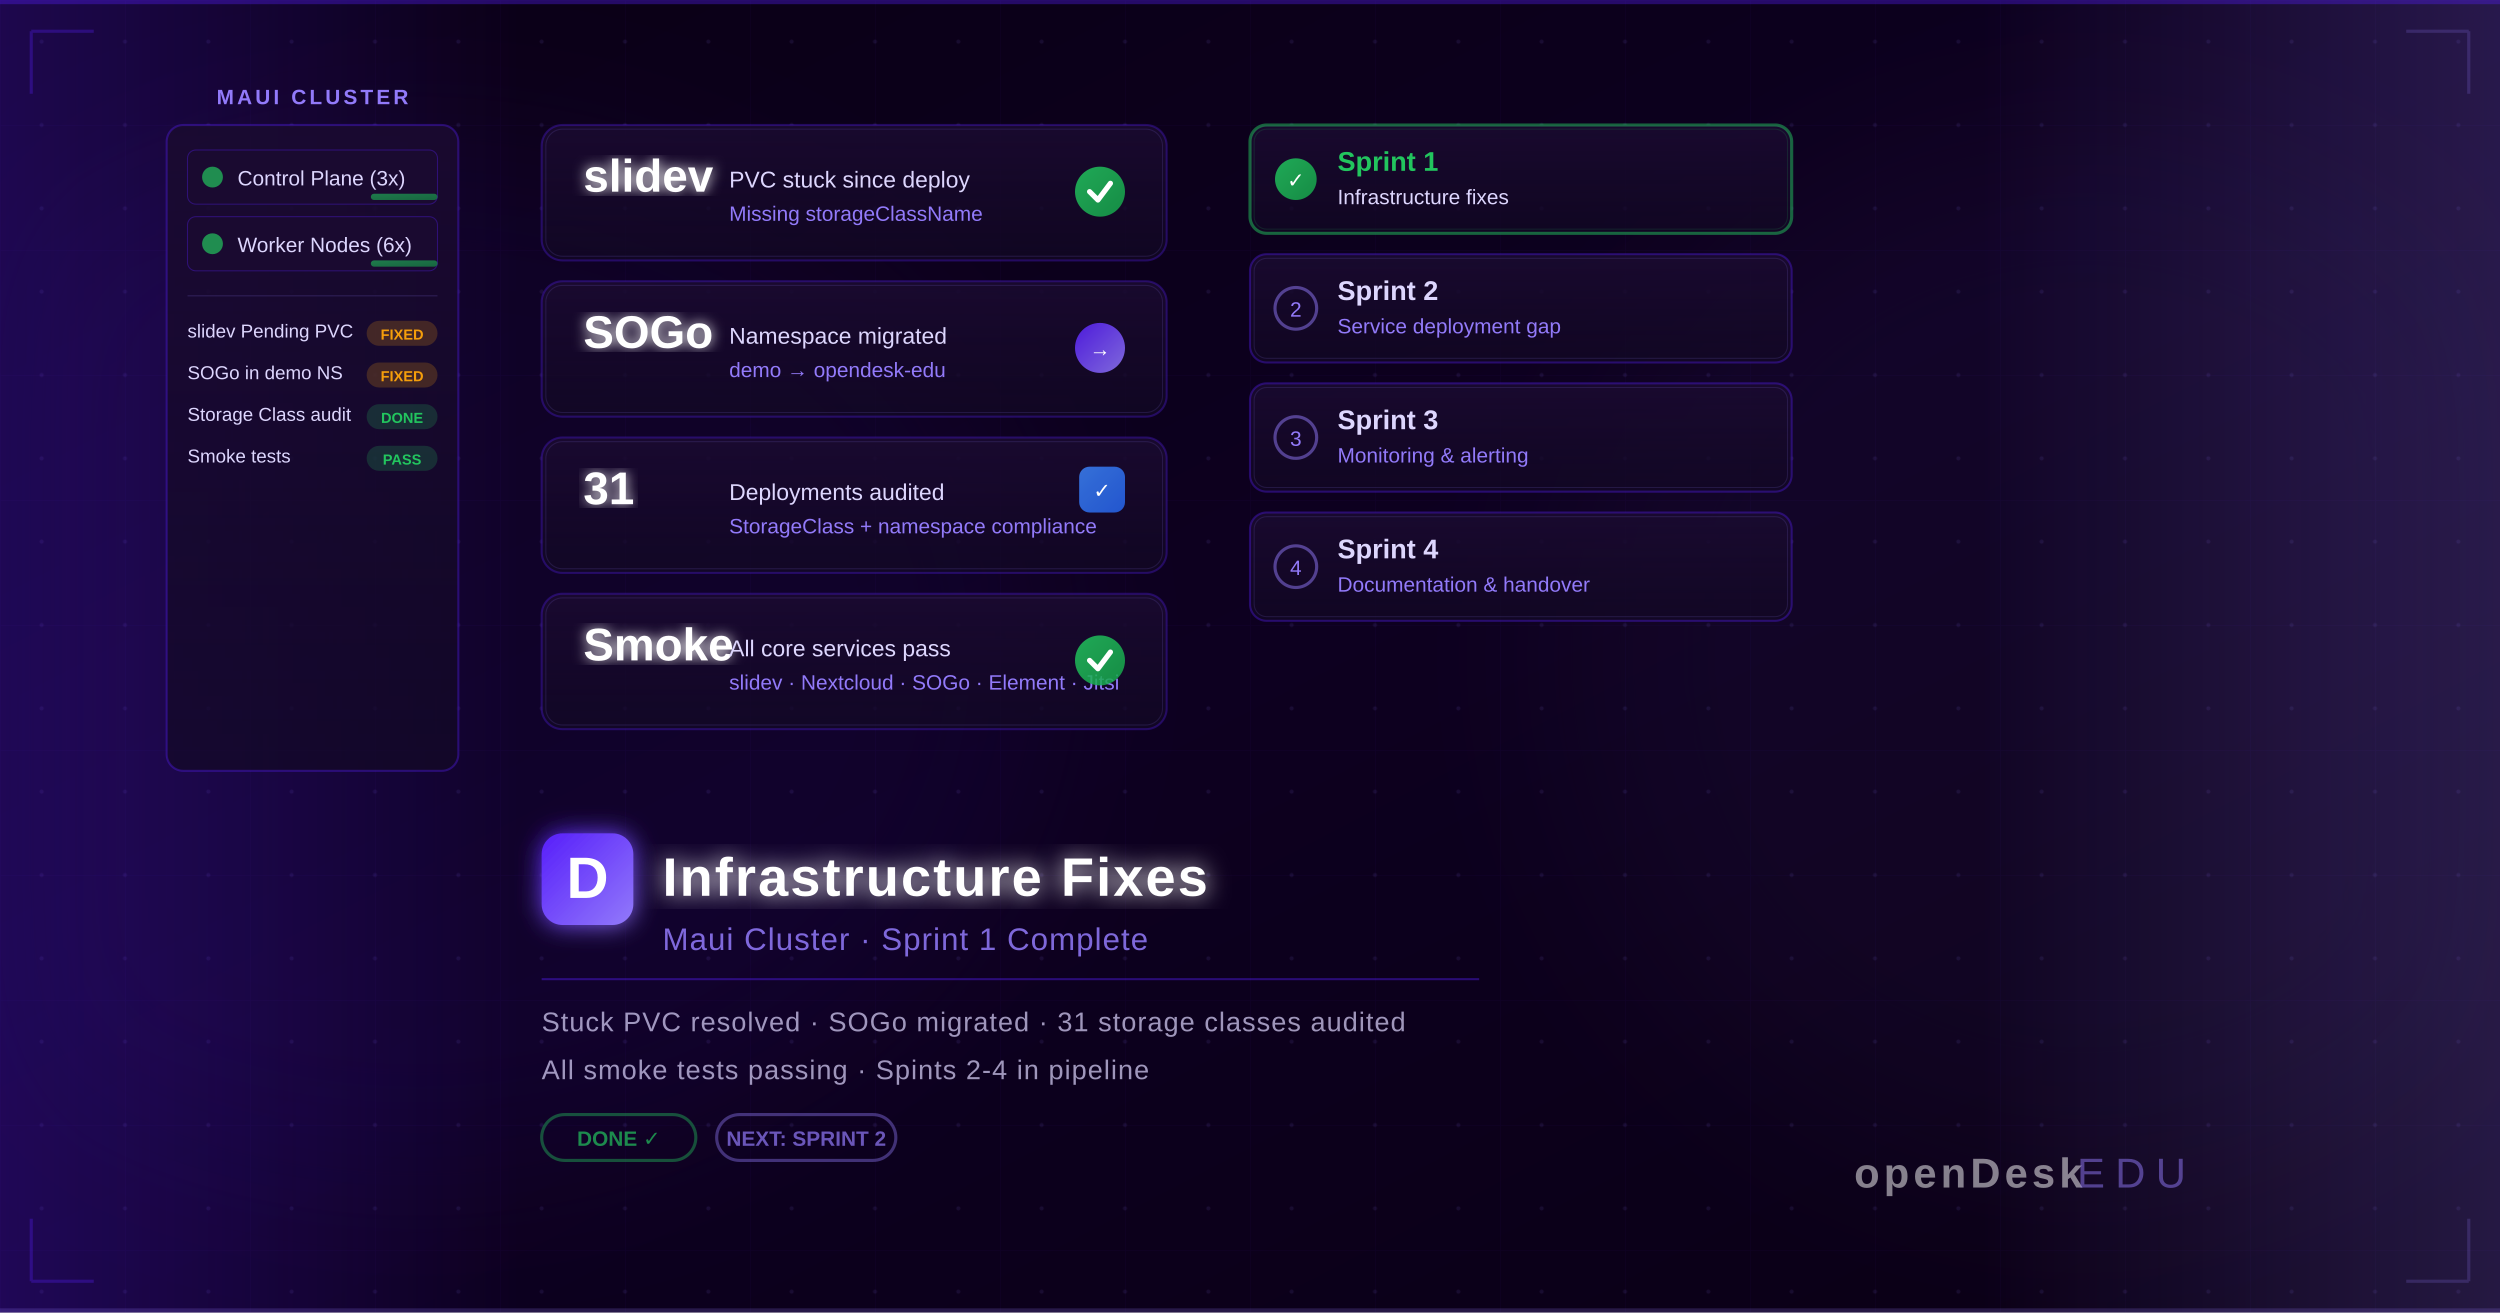
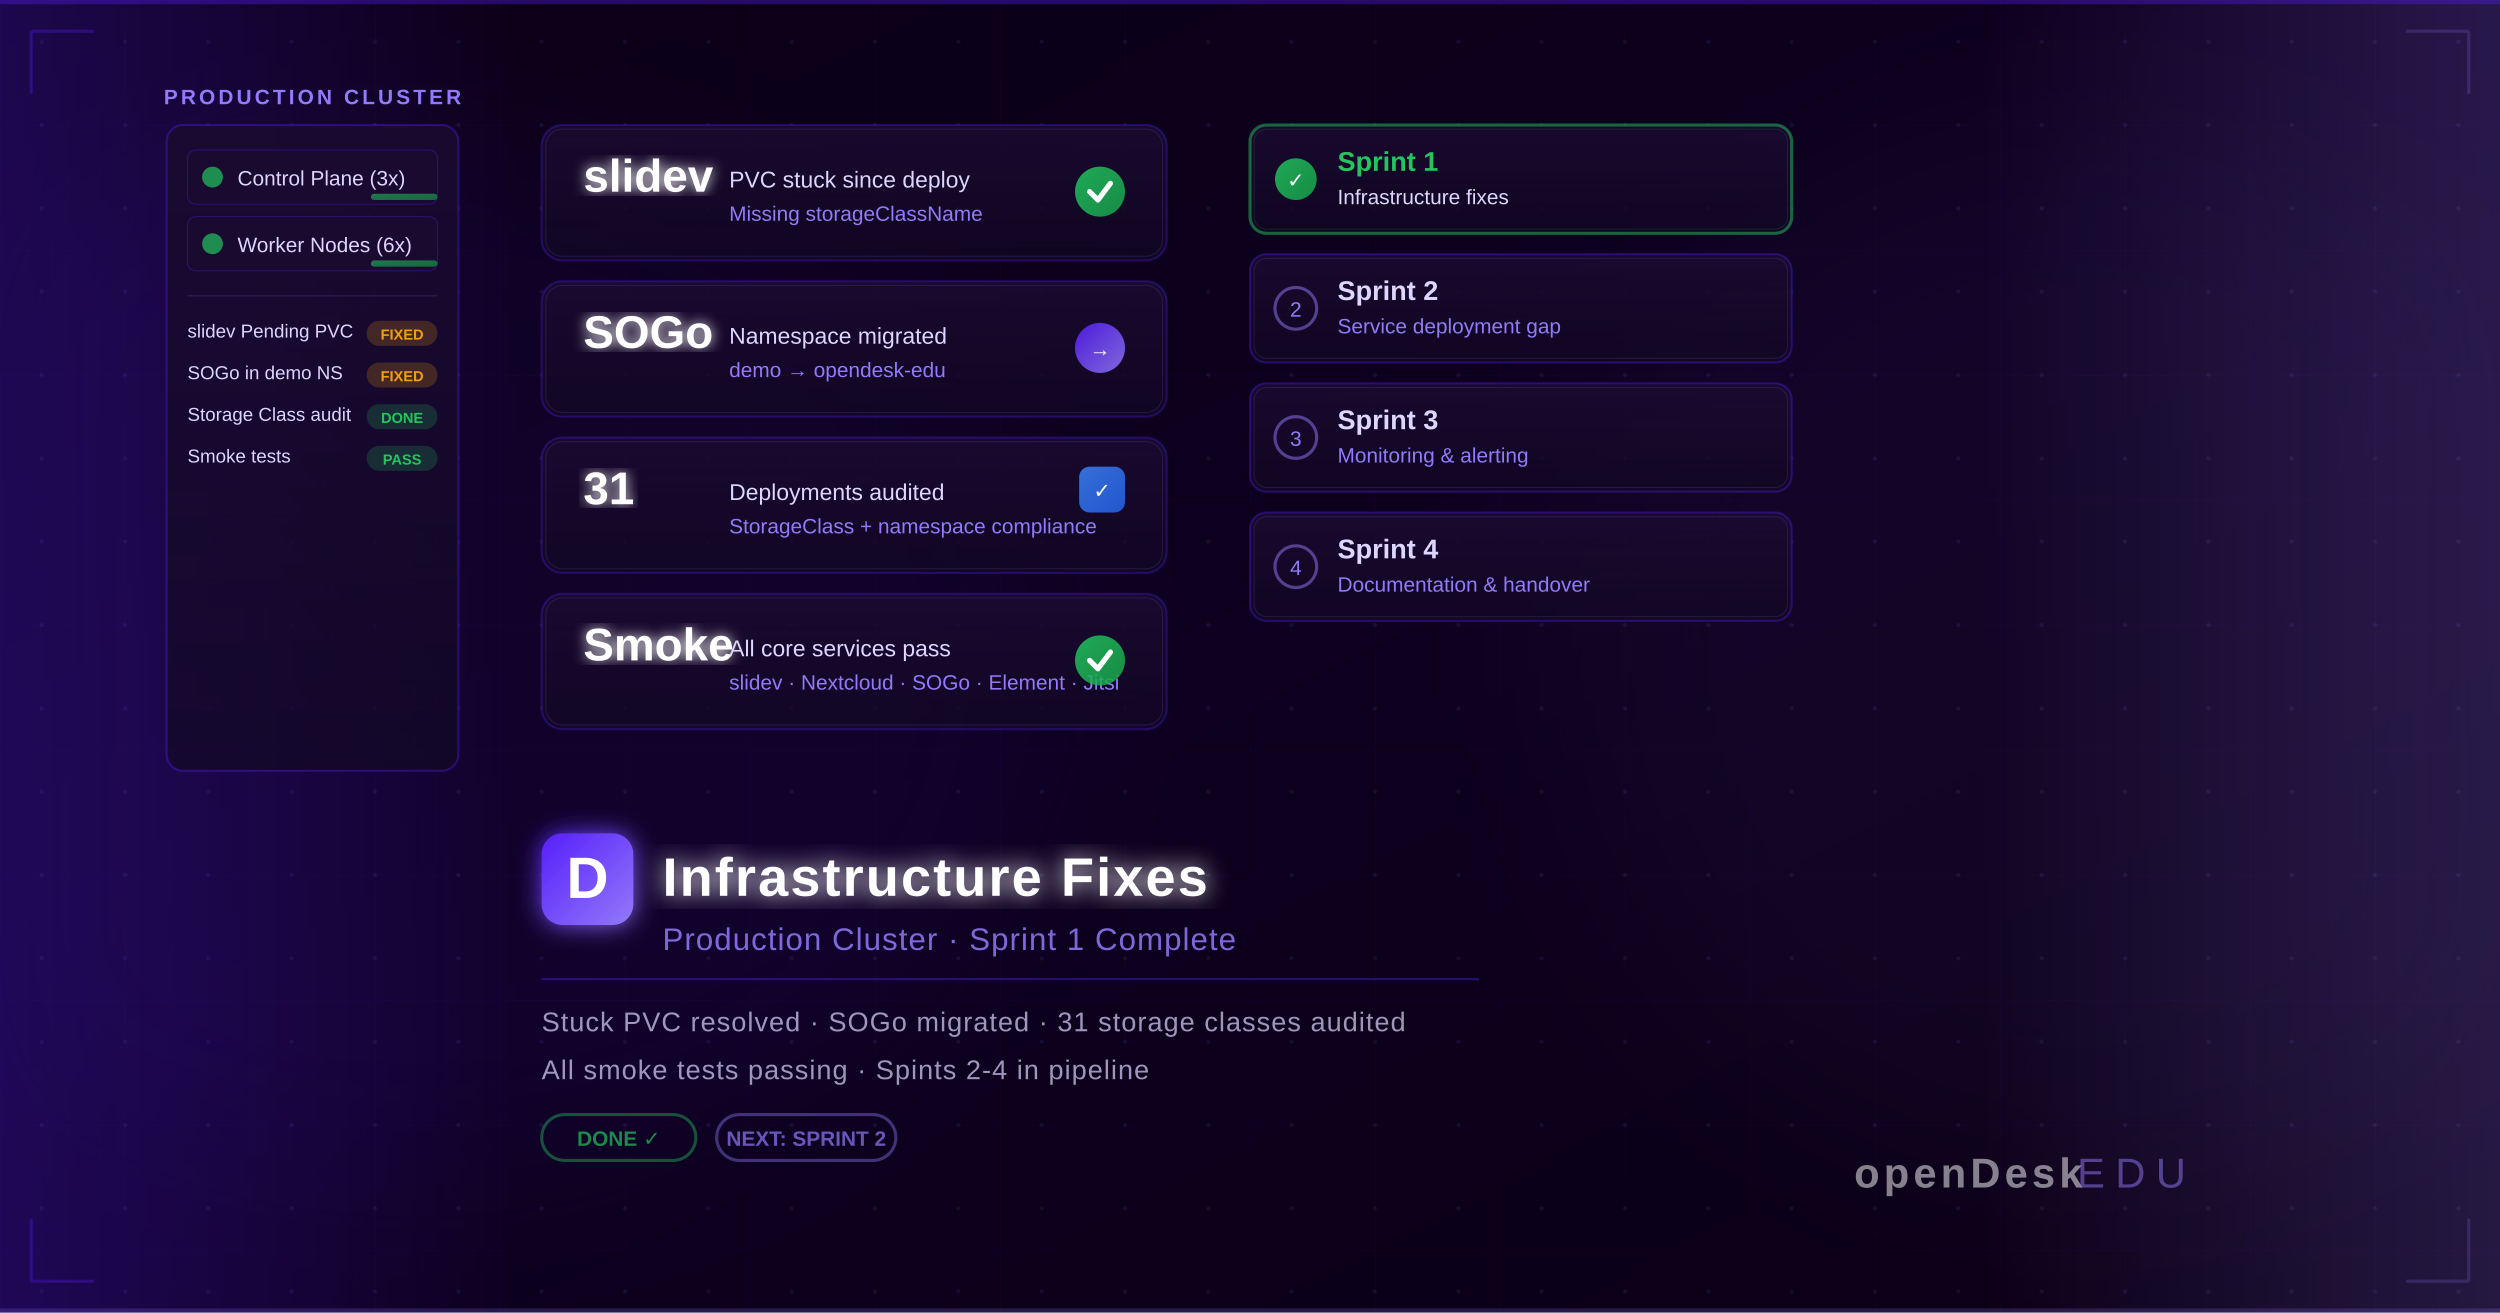
<svg xmlns="http://www.w3.org/2000/svg" viewBox="0 0 1200 630" width="1200" height="630">
  <defs>
    <linearGradient id="bgGrad" x1="0%" y1="0%" x2="100%" y2="100%">
      <stop offset="0%" stop-color="#0a0014" />
      <stop offset="50%" stop-color="#0d0020" />
      <stop offset="100%" stop-color="#0a0014" />
    </linearGradient>
    <linearGradient id="iconGrad" x1="0%" y1="0%" x2="100%" y2="100%">
      <stop offset="0%" stop-color="#571EFA" />
      <stop offset="100%" stop-color="#927AFA" />
    </linearGradient>
    <linearGradient id="cardGrad" x1="0%" y1="0%" x2="0%" y2="100%">
      <stop offset="0%" stop-color="#1a0a30" stop-opacity="0.9" />
      <stop offset="100%" stop-color="#120824" stop-opacity="0.7" />
    </linearGradient>
    <linearGradient id="greenGrad" x1="0%" y1="0%" x2="100%" y2="100%">
      <stop offset="0%" stop-color="#22c55e" />
      <stop offset="100%" stop-color="#16a34a" />
    </linearGradient>
    <linearGradient id="blueGrad" x1="0%" y1="0%" x2="100%" y2="100%">
      <stop offset="0%" stop-color="#3b82f6" />
      <stop offset="100%" stop-color="#2563eb" />
    </linearGradient>
    <linearGradient id="ambarGrad" x1="0%" y1="0%" x2="100%" y2="100%">
      <stop offset="0%" stop-color="#f59e0b" />
      <stop offset="100%" stop-color="#d97706" />
    </linearGradient>
    <filter id="glowWide" x="-100%" y="-100%" width="300%" height="300%">
      <feGaussianBlur in="SourceGraphic" stdDeviation="40" />
    </filter>
    <filter id="glowSoft" x="-30%" y="-30%" width="160%" height="160%">
      <feGaussianBlur in="SourceGraphic" stdDeviation="6" result="blur" />
      <feMerge>
        <feMergeNode in="blur" />
        <feMergeNode in="SourceGraphic" />
      </feMerge>
    </filter>
    <filter id="glowBox">
      <feGaussianBlur in="SourceGraphic" stdDeviation="3" result="blur" />
      <feMerge>
        <feMergeNode in="blur" />
        <feMergeNode in="SourceGraphic" />
      </feMerge>
    </filter>
    <linearGradient id="edgeLeft" x1="0%" y1="0%" x2="100%" y2="0%">
      <stop offset="0%" stop-color="#571EFA" stop-opacity="0.25" />
      <stop offset="100%" stop-color="#571EFA" stop-opacity="0" />
    </linearGradient>
    <linearGradient id="edgeRight" x1="100%" y1="0%" x2="0%" y2="0%">
      <stop offset="0%" stop-color="#927AFA" stop-opacity="0.2" />
      <stop offset="100%" stop-color="#927AFA" stop-opacity="0" />
    </linearGradient>
    <pattern id="grid" width="60" height="60" patternUnits="userSpaceOnUse">
      <path d="M 60 0 L 0 0 0 60" fill="none" stroke="#571EFA" stroke-width="0.5" opacity="0.06" />
    </pattern>
    <pattern id="dotGrid" width="40" height="40" patternUnits="userSpaceOnUse">
      <circle cx="20" cy="20" r="1" fill="#927AFA" opacity="0.1" />
    </pattern>
  </defs>
  <rect width="1200" height="630" fill="url(#bgGrad)" />
  <rect width="1200" height="630" fill="url(#grid)" />
  <rect width="1200" height="630" fill="url(#dotGrid)" />
  <rect x="0" y="0" width="250" height="630" fill="url(#edgeLeft)" />
  <rect x="950" y="0" width="250" height="630" fill="url(#edgeRight)" />
  <rect x="0" y="0" width="1200" height="2" fill="#571EFA" opacity="0.35" />
  <rect x="0" y="628" width="1200" height="2" fill="#927AFA" opacity="0.2" />
  <ellipse cx="200" cy="315" rx="300" ry="250" fill="#571EFA" opacity="0.06" filter="url(#glowWide)" />
  <ellipse cx="1000" cy="315" rx="250" ry="250" fill="#927AFA" opacity="0.04" filter="url(#glowWide)" />
  <path d="M 15,15 L 45,15 M 15,15 L 15,45" stroke="#571EFA" stroke-width="1.5" opacity="0.3" fill="none" />
  <path d="M 1185,15 L 1155,15 M 1185,15 L 1185,45" stroke="#927AFA" stroke-width="1.5" opacity="0.2" fill="none" />
  <path d="M 15,615 L 45,615 M 15,615 L 15,585" stroke="#571EFA" stroke-width="1.5" opacity="0.3" fill="none" />
  <path d="M 1185,615 L 1155,615 M 1185,615 L 1185,585" stroke="#927AFA" stroke-width="1.5" opacity="0.2" fill="none" />
  <g transform="translate(60, 60)">
    <rect x="20" y="0" width="140" height="310" rx="8" fill="url(#cardGrad)" stroke="#571EFA" stroke-width="1" stroke-opacity="0.35" />
-     <text x="90" y="-10" text-anchor="middle" font-family="'Segoe UI', Arial, sans-serif" font-size="10" fill="#927AFA" font-weight="600" letter-spacing="1.5">MAUI CLUSTER</text>
+     <text x="90" y="-10" text-anchor="middle" font-family="'Segoe UI', Arial, sans-serif" font-size="10" fill="#927AFA" font-weight="600" letter-spacing="1.5">PRODUCTION CLUSTER</text>
    <rect x="30" y="12" width="120" height="26" rx="4" fill="#1a0a30" stroke="#571EFA" stroke-width="0.5" stroke-opacity="0.35" />
    <circle cx="42" cy="25" r="5" fill="#22c55e" opacity="0.7" />
    <text x="54" y="29" font-family="'Segoe UI', Arial, sans-serif" font-size="10" fill="#DDD6FE">Control Plane (3x)</text>
    <rect x="118" y="33" width="32" height="3" rx="1.5" fill="url(#greenGrad)" opacity="0.6" />
    <rect x="30" y="44" width="120" height="26" rx="4" fill="#1a0a30" stroke="#571EFA" stroke-width="0.5" stroke-opacity="0.35" />
    <circle cx="42" cy="57" r="5" fill="#22c55e" opacity="0.7" />
    <text x="54" y="61" font-family="'Segoe UI', Arial, sans-serif" font-size="10" fill="#DDD6FE">Worker Nodes (6x)</text>
    <rect x="118" y="65" width="32" height="3" rx="1.5" fill="url(#greenGrad)" opacity="0.6" />
    <line x1="30" y1="82" x2="150" y2="82" stroke="#927AFA" stroke-width="0.5" opacity="0.2" />
    <g transform="translate(30, 92)">
      <text x="0" y="10" font-family="'Segoe UI', Arial, sans-serif" font-size="9" fill="#DDD6FE">slidev Pending PVC</text>
      <rect x="86" y="2" width="34" height="12" rx="6" fill="#f59e0b" opacity="0.2" />
      <text x="103" y="11" text-anchor="middle" font-family="'Segoe UI', Arial, sans-serif" font-size="7" fill="#f59e0b" font-weight="600">FIXED</text>
    </g>
    <g transform="translate(30, 112)">
      <text x="0" y="10" font-family="'Segoe UI', Arial, sans-serif" font-size="9" fill="#DDD6FE">SOGo in demo NS</text>
      <rect x="86" y="2" width="34" height="12" rx="6" fill="#f59e0b" opacity="0.2" />
      <text x="103" y="11" text-anchor="middle" font-family="'Segoe UI', Arial, sans-serif" font-size="7" fill="#f59e0b" font-weight="600">FIXED</text>
    </g>
    <g transform="translate(30, 132)">
      <text x="0" y="10" font-family="'Segoe UI', Arial, sans-serif" font-size="9" fill="#DDD6FE">Storage Class audit</text>
      <rect x="86" y="2" width="34" height="12" rx="6" fill="#22c55e" opacity="0.2" />
      <text x="103" y="11" text-anchor="middle" font-family="'Segoe UI', Arial, sans-serif" font-size="7" fill="#22c55e" font-weight="600">DONE</text>
    </g>
    <g transform="translate(30, 152)">
      <text x="0" y="10" font-family="'Segoe UI', Arial, sans-serif" font-size="9" fill="#DDD6FE">Smoke tests</text>
      <rect x="86" y="2" width="34" height="12" rx="6" fill="#22c55e" opacity="0.2" />
      <text x="103" y="11" text-anchor="middle" font-family="'Segoe UI', Arial, sans-serif" font-size="7" fill="#22c55e" font-weight="600">PASS</text>
    </g>
  </g>
  <g transform="translate(260, 60)">
    <rect width="300" height="65" rx="10" fill="url(#cardGrad)" stroke="#571EFA" stroke-width="1" stroke-opacity="0.3" />
    <rect x="2" y="2" width="296" height="61" rx="8" fill="none" stroke="#927AFA" stroke-width="0.5" stroke-opacity="0.15" />
    <text x="20" y="32" font-family="'Segoe UI', Arial, sans-serif" font-size="22" font-weight="700" fill="white" filter="url(#glowBox)">slidev</text>
    <text x="90" y="30" font-family="'Segoe UI', Arial, sans-serif" font-size="11" fill="#DDD6FE" font-weight="500">PVC stuck since deploy</text>
    <text x="90" y="46" font-family="'Segoe UI', Arial, sans-serif" font-size="10" fill="#927AFA">Missing storageClassName</text>
    <circle cx="268" cy="32" r="12" fill="url(#greenGrad)" opacity="0.85" />
    <path d="M263 32 L267 36 L273 28" stroke="white" stroke-width="2.5" fill="none" stroke-linecap="round" stroke-linejoin="round" />
  </g>
  <g transform="translate(260, 135)">
    <rect width="300" height="65" rx="10" fill="url(#cardGrad)" stroke="#571EFA" stroke-width="1" stroke-opacity="0.3" />
    <rect x="2" y="2" width="296" height="61" rx="8" fill="none" stroke="#927AFA" stroke-width="0.5" stroke-opacity="0.15" />
    <text x="20" y="32" font-family="'Segoe UI', Arial, sans-serif" font-size="22" font-weight="700" fill="white" filter="url(#glowBox)">SOGo</text>
    <text x="90" y="30" font-family="'Segoe UI', Arial, sans-serif" font-size="11" fill="#DDD6FE" font-weight="500">Namespace migrated</text>
    <text x="90" y="46" font-family="'Segoe UI', Arial, sans-serif" font-size="10" fill="#927AFA">demo → opendesk-edu</text>
    <circle cx="268" cy="32" r="12" fill="url(#iconGrad)" opacity="0.85" />
    <text x="268" y="36" text-anchor="middle" font-family="'Segoe UI', Arial, sans-serif" font-size="10" font-weight="bold" fill="white">→</text>
  </g>
  <g transform="translate(260, 210)">
    <rect width="300" height="65" rx="10" fill="url(#cardGrad)" stroke="#571EFA" stroke-width="1" stroke-opacity="0.3" />
    <rect x="2" y="2" width="296" height="61" rx="8" fill="none" stroke="#927AFA" stroke-width="0.5" stroke-opacity="0.15" />
    <text x="20" y="32" font-family="'Segoe UI', Arial, sans-serif" font-size="22" font-weight="700" fill="white" filter="url(#glowBox)">31</text>
    <text x="90" y="30" font-family="'Segoe UI', Arial, sans-serif" font-size="11" fill="#DDD6FE" font-weight="500">Deployments audited</text>
    <text x="90" y="46" font-family="'Segoe UI', Arial, sans-serif" font-size="10" fill="#927AFA">StorageClass + namespace compliance</text>
    <rect x="258" y="14" width="22" height="22" rx="5" fill="url(#blueGrad)" opacity="0.85" />
    <text x="269" y="29" text-anchor="middle" font-family="'Segoe UI', Arial, sans-serif" font-size="10" font-weight="bold" fill="white">✓</text>
  </g>
  <g transform="translate(260, 285)">
    <rect width="300" height="65" rx="10" fill="url(#cardGrad)" stroke="#571EFA" stroke-width="1" stroke-opacity="0.3" />
    <rect x="2" y="2" width="296" height="61" rx="8" fill="none" stroke="#927AFA" stroke-width="0.5" stroke-opacity="0.15" />
    <text x="20" y="32" font-family="'Segoe UI', Arial, sans-serif" font-size="22" font-weight="700" fill="white" filter="url(#glowBox)">Smoke</text>
    <text x="90" y="30" font-family="'Segoe UI', Arial, sans-serif" font-size="11" fill="#DDD6FE" font-weight="500">All core services pass</text>
    <text x="90" y="46" font-family="'Segoe UI', Arial, sans-serif" font-size="10" fill="#927AFA">slidev · Nextcloud · SOGo · Element · Jitsi</text>
    <circle cx="268" cy="32" r="12" fill="url(#greenGrad)" opacity="0.85" />
    <path d="M263 32 L267 36 L273 28" stroke="white" stroke-width="2.5" fill="none" stroke-linecap="round" stroke-linejoin="round" />
  </g>
  <g transform="translate(600, 60)">
    <rect width="260" height="52" rx="8" fill="url(#cardGrad)" stroke="#22c55e" stroke-width="1.5" stroke-opacity="0.5" />
    <rect x="2" y="2" width="256" height="48" rx="6" fill="none" stroke="#22c55e" stroke-width="0.5" stroke-opacity="0.15" />
    <circle cx="22" cy="26" r="10" fill="url(#greenGrad)" opacity="0.85" />
    <text x="22" y="30" text-anchor="middle" font-family="'Segoe UI', Arial, sans-serif" font-size="10" font-weight="bold" fill="white">✓</text>
    <text x="42" y="22" font-family="'Segoe UI', Arial, sans-serif" font-size="13" font-weight="600" fill="#22c55e">Sprint 1</text>
    <text x="42" y="38" font-family="'Segoe UI', Arial, sans-serif" font-size="10" fill="#DDD6FE">Infrastructure fixes</text>
  </g>
  <g transform="translate(600, 122)">
    <rect width="260" height="52" rx="8" fill="url(#cardGrad)" stroke="#571EFA" stroke-width="1" stroke-opacity="0.35" />
    <rect x="2" y="2" width="256" height="48" rx="6" fill="none" stroke="#927AFA" stroke-width="0.5" stroke-opacity="0.15" />
    <circle cx="22" cy="26" r="10" fill="none" stroke="#927AFA" stroke-width="1.5" opacity="0.5" />
    <text x="22" y="30" text-anchor="middle" font-family="'Segoe UI', Arial, sans-serif" font-size="10" fill="#927AFA">2</text>
    <text x="42" y="22" font-family="'Segoe UI', Arial, sans-serif" font-size="13" font-weight="600" fill="#DDD6FE">Sprint 2</text>
    <text x="42" y="38" font-family="'Segoe UI', Arial, sans-serif" font-size="10" fill="#927AFA">Service deployment gap</text>
  </g>
  <g transform="translate(600, 184)">
    <rect width="260" height="52" rx="8" fill="url(#cardGrad)" stroke="#571EFA" stroke-width="1" stroke-opacity="0.35" />
    <rect x="2" y="2" width="256" height="48" rx="6" fill="none" stroke="#927AFA" stroke-width="0.5" stroke-opacity="0.15" />
    <circle cx="22" cy="26" r="10" fill="none" stroke="#927AFA" stroke-width="1.5" opacity="0.5" />
    <text x="22" y="30" text-anchor="middle" font-family="'Segoe UI', Arial, sans-serif" font-size="10" fill="#927AFA">3</text>
    <text x="42" y="22" font-family="'Segoe UI', Arial, sans-serif" font-size="13" font-weight="600" fill="#DDD6FE">Sprint 3</text>
    <text x="42" y="38" font-family="'Segoe UI', Arial, sans-serif" font-size="10" fill="#927AFA">Monitoring &amp; alerting</text>
  </g>
  <g transform="translate(600, 246)">
    <rect width="260" height="52" rx="8" fill="url(#cardGrad)" stroke="#571EFA" stroke-width="1" stroke-opacity="0.35" />
    <rect x="2" y="2" width="256" height="48" rx="6" fill="none" stroke="#927AFA" stroke-width="0.5" stroke-opacity="0.15" />
    <circle cx="22" cy="26" r="10" fill="none" stroke="#927AFA" stroke-width="1.5" opacity="0.5" />
    <text x="22" y="30" text-anchor="middle" font-family="'Segoe UI', Arial, sans-serif" font-size="10" fill="#927AFA">4</text>
    <text x="42" y="22" font-family="'Segoe UI', Arial, sans-serif" font-size="13" font-weight="600" fill="#DDD6FE">Sprint 4</text>
    <text x="42" y="38" font-family="'Segoe UI', Arial, sans-serif" font-size="10" fill="#927AFA">Documentation &amp; handover</text>
  </g>
  <g transform="translate(260, 400)">
    <g transform="translate(0, 0)" filter="url(#glowSoft)">
      <rect x="0" y="0" width="44" height="44" rx="10" fill="url(#iconGrad)" />
      <text x="22" y="31" text-anchor="middle" font-family="'Segoe UI', Arial, sans-serif" font-size="28" font-weight="bold" fill="white">D</text>
    </g>
    <text x="58" y="30" font-family="'Segoe UI', Arial, Helvetica, sans-serif" font-size="26" font-weight="700" fill="white" letter-spacing="1" filter="url(#glowSoft)">Infrastructure Fixes</text>
-     <text x="58" y="56" font-family="'Segoe UI', Arial, sans-serif" font-size="15" font-weight="400" fill="#927AFA" letter-spacing="0.5" opacity="0.85">Maui Cluster · Sprint 1 Complete</text>
+     <text x="58" y="56" font-family="'Segoe UI', Arial, sans-serif" font-size="15" font-weight="400" fill="#927AFA" letter-spacing="0.5" opacity="0.85">Production Cluster · Sprint 1 Complete</text>
    <line x1="0" y1="70" x2="450" y2="70" stroke="#571EFA" stroke-width="1" opacity="0.4" />
    <text x="0" y="95" font-family="'Segoe UI', Arial, sans-serif" font-size="13" font-weight="400" fill="#DDD6FE" letter-spacing="0.5" opacity="0.7">Stuck PVC resolved · SOGo migrated · 31 storage classes audited</text>
    <text x="0" y="118" font-family="'Segoe UI', Arial, sans-serif" font-size="13" font-weight="400" fill="#DDD6FE" letter-spacing="0.5" opacity="0.7">All smoke tests passing · Spints 2-4 in pipeline</text>
    <rect x="0" y="135" width="74" height="22" rx="11" fill="none" stroke="#22c55e" stroke-width="1.5" opacity="0.4" />
    <text x="37" y="150" text-anchor="middle" font-family="'Segoe UI', Arial, sans-serif" font-size="10" fill="#22c55e" font-weight="600" opacity="0.7">DONE ✓</text>
    <rect x="84" y="135" width="86" height="22" rx="11" fill="none" stroke="#927AFA" stroke-width="1.5" opacity="0.4" />
    <text x="127" y="150" text-anchor="middle" font-family="'Segoe UI', Arial, sans-serif" font-size="10" fill="#927AFA" font-weight="600" opacity="0.7">NEXT: SPRINT 2</text>
  </g>
  <g transform="translate(890, 570)">
    <text x="0" y="0" font-family="'Segoe UI', Arial, Helvetica, sans-serif" font-size="20" font-weight="700" fill="white" letter-spacing="2" opacity="0.5">openDesk</text>
    <text x="107" y="0" font-family="'Segoe UI', Arial, Helvetica, sans-serif" font-size="20" font-weight="300" fill="#927AFA" letter-spacing="5" opacity="0.5">EDU</text>
  </g>
</svg>
